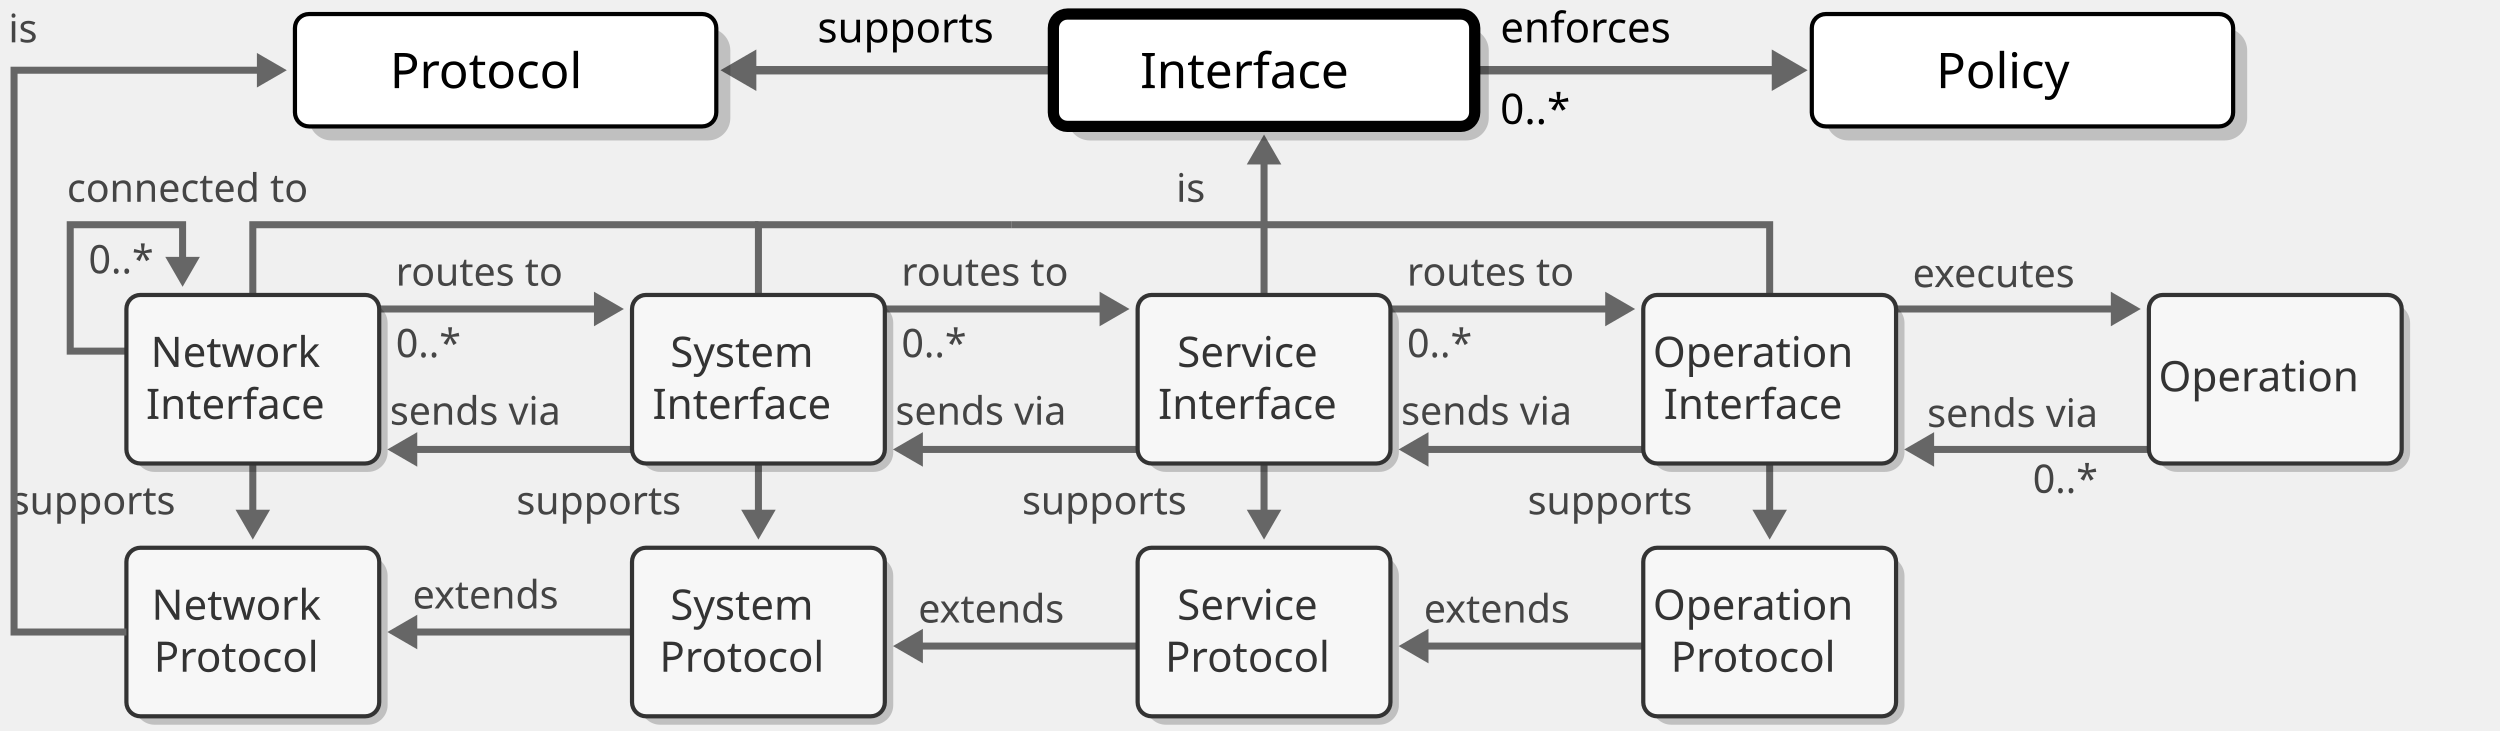
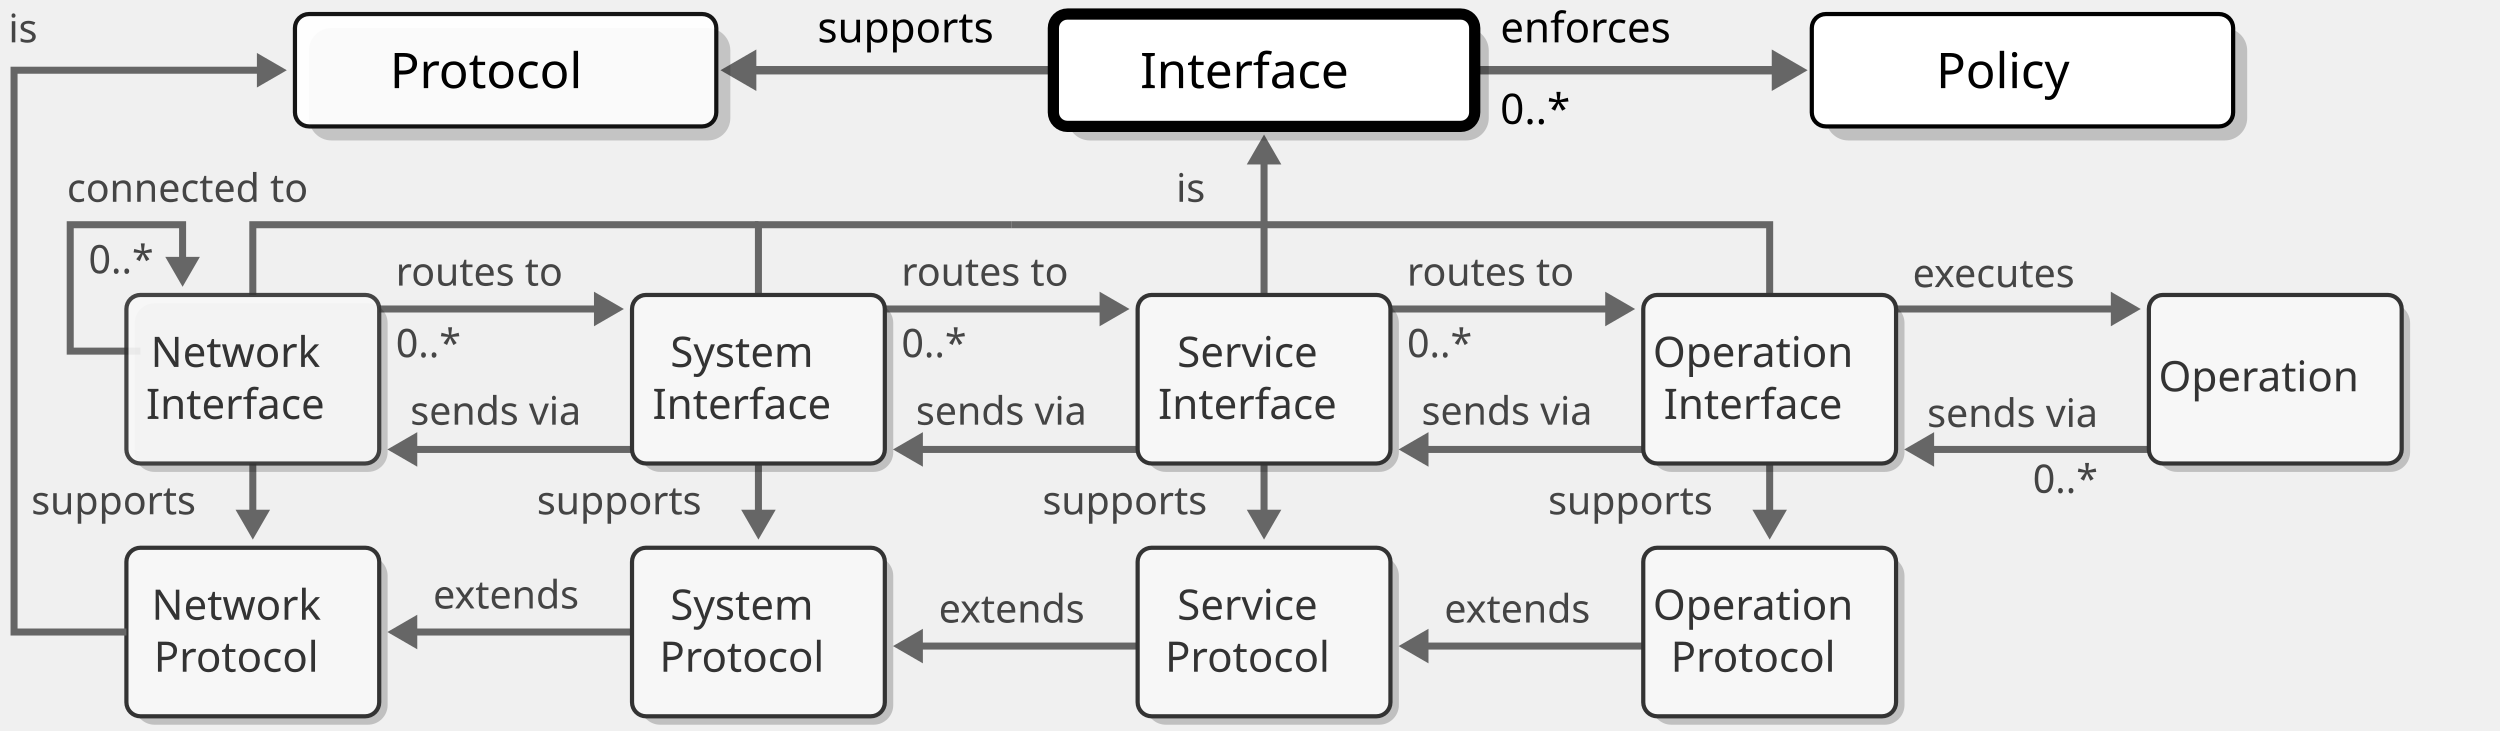
- <svg xmlns="http://www.w3.org/2000/svg" xmlns:xlink="http://www.w3.org/1999/xlink" width="178mm" height="52mm" version="1.1" viewBox="0 0 178 52" id="svg162">
+ <svg xmlns="http://www.w3.org/2000/svg" width="178mm" height="52mm" version="1.1" viewBox="0 0 178 52" id="svg162">
  <defs id="defs5">
    <marker id="a" overflow="visible" orient="auto">
      <path transform="scale(0.4)" d="M 5.77,0 -2.88,5 V -5 Z" fill="context-stroke" fill-rule="evenodd" stroke="context-stroke" stroke-width="1pt" id="path2" />
    </marker>
    <marker id="e" overflow="visible" orient="auto">
      <path transform="scale(0.4)" d="M 5.77,0 -2.88,5 V -5 Z" fill="context-stroke" fill-rule="evenodd" stroke="context-stroke" stroke-width="1pt" id="path824" />
    </marker>
    <marker id="a-2" overflow="visible" orient="auto">
      <path transform="scale(0.4)" d="M 5.77,0 -2.88,5 V -5 Z" fill="context-stroke" fill-rule="evenodd" stroke="context-stroke" stroke-width="1pt" id="path2-3" />
    </marker>
    <marker id="a-3" overflow="visible" orient="auto">
      <path transform="scale(0.4)" d="M 5.77,0 -2.88,5 V -5 Z" fill="context-stroke" fill-rule="evenodd" stroke="context-stroke" stroke-width="1pt" id="path2-2" />
    </marker>
    <marker id="e-0" overflow="visible" orient="auto">
      <path transform="scale(0.4)" d="M 5.77,0 -2.88,5 V -5 Z" fill="context-stroke" fill-rule="evenodd" stroke="context-stroke" stroke-width="1pt" id="path824-9" />
    </marker>
    <marker id="a-7" overflow="visible" orient="auto">
      <path transform="scale(0.4)" d="M 5.77,0 -2.88,5 V -5 Z" fill="context-stroke" fill-rule="evenodd" stroke="context-stroke" stroke-width="1pt" id="path2-5" />
    </marker>
    <marker id="marker25589" overflow="visible" orient="auto">
      <path transform="scale(0.4)" d="M 5.77,0 -2.88,5 V -5 Z" fill="context-stroke" fill-rule="evenodd" stroke="context-stroke" stroke-width="1pt" id="path25587" />
    </marker>
    <marker id="a-0" overflow="visible" orient="auto">
      <path transform="scale(0.4)" d="M 5.77,0 -2.88,5 V -5 Z" fill="context-stroke" fill-rule="evenodd" stroke="context-stroke" stroke-width="1pt" id="path2-8" />
    </marker>
    <marker id="e-0-3" overflow="visible" orient="auto">
      <path transform="scale(0.4)" d="M 5.77,0 -2.88,5 V -5 Z" fill="context-stroke" fill-rule="evenodd" stroke="context-stroke" stroke-width="1pt" id="path824-9-9" />
    </marker>
    <marker id="a-35" overflow="visible" orient="auto">
      <path transform="scale(0.4)" d="M 5.77,0 -2.88,5 V -5 Z" fill="context-stroke" fill-rule="evenodd" stroke="context-stroke" stroke-width="1pt" id="path2-22" />
    </marker>
    <marker id="a-9" overflow="visible" orient="auto">
      <path transform="scale(0.4)" d="M 5.77,0 -2.88,5 V -5 Z" fill="context-stroke" fill-rule="evenodd" stroke="context-stroke" stroke-width="1pt" id="path2-7" />
    </marker>
    <marker id="marker6176" overflow="visible" orient="auto">
      <path transform="scale(0.4)" d="M 5.77,0 -2.88,5 V -5 Z" fill="context-stroke" fill-rule="evenodd" stroke="context-stroke" stroke-width="1pt" id="path6174" />
    </marker>
    <marker id="a-95" overflow="visible" orient="auto">
      <path transform="scale(0.4)" d="M 5.77,0 -2.88,5 V -5 Z" fill="context-stroke" fill-rule="evenodd" stroke="context-stroke" stroke-width="1pt" id="path2-33" />
    </marker>
    <marker id="a-36" overflow="visible" orient="auto">
      <path transform="scale(0.4)" d="M 5.77,0 -2.88,5 V -5 Z" fill="context-stroke" fill-rule="evenodd" stroke="context-stroke" stroke-width="1pt" id="path2-75" />
    </marker>
  </defs>
  <path d="m 10,25 h -5 V 16 H 13 v 3" marker-end="url(#a-36)" id="path31579-3" style="fill:none;stroke:#666666;stroke-width:0.5;stroke-miterlimit:4;stroke-dasharray:none;marker-end:url(#a-36)" />
  <path d="M 153,32 137,32" marker-end="url(#a-9)" id="path38322-3" style="fill:none;stroke:#666666;stroke-width:0.5;stroke-miterlimit:4;stroke-dasharray:none;marker-end:url(#a-9)" />
  <text x="153.524" y="30.4" style="font-size:2.8px;line-height:1.25;font-family:sans-serif;stroke-width:0.265" xml:space="preserve" id="text38326-9">
    <tspan x="151.557" y="30.4" stroke-width="0.265" id="tspan38324-0" style="font-size:2.8px;text-align:end;text-anchor:end;fill:#444444;fill-opacity:1">sends via</tspan>
  </text>
  <path d="M 135,22 151,22" marker-end="url(#a-9)" id="path39140-5" style="fill:none;stroke:#666666;stroke-width:0.5;stroke-miterlimit:4;stroke-dasharray:none;marker-end:url(#a-9)" />
  <text xml:space="preserve" style="font-size:2.8px;line-height:1.25;font-family:sans-serif;stroke-width:0.265" x="136.18" y="20.442" id="text32838-0-3">
    <tspan id="tspan32836-9-2" style="font-size:2.8px;fill:#454545;fill-opacity:1;stroke-width:0.265" x="136.18" y="20.442">executes</tspan>
  </text>
  <text x="153.524" y="35.087" style="font-size:2.8px;line-height:1.25;font-family:sans-serif;stroke-width:0.265" xml:space="preserve" id="text2628-6">
    <tspan x="151.557" y="35.087" stroke-width="0.265" id="tspan2626-8" style="font-size:2.8px;text-align:end;text-anchor:end;fill:#444444;fill-opacity:1">0..*</tspan>
  </text>
-   <use x="0" y="0" xlink:href="#g43777" id="use43779" transform="translate(36)" width="100%" height="100%" />
-   <use x="0" y="0" xlink:href="#g43763" id="use43767" transform="translate(71.99968,1)" width="100%" height="100%" />
-   <use x="0" y="0" xlink:href="#g43763" id="use43765" transform="translate(36.00043,1)" width="100%" height="100%" />
-   <g id="g43763" transform="translate(0.9997772,0.9999961)">
-     <path d="M 44,44 H 28" marker-end="url(#a)" id="path34350" style="fill:none;stroke:#666666;stroke-width:0.5;stroke-miterlimit:4;stroke-dasharray:none" />
-     <text x="44.373" y="42.324" style="font-size:2.8px;line-height:1.25;font-family:sans-serif;stroke-width:0.265" xml:space="preserve" id="text31583-5">
-       <tspan x="42.405" y="42.324" stroke-width="0.265" id="tspan31581-1" style="font-size:2.8px;text-align:end;text-anchor:end;fill:#444444;fill-opacity:1">extends</tspan>
-     </text>
-   </g>
-   <g id="g43777" transform="translate(0.9998902,2.000003)">
-     <path d="m 44,30 -16,3e-6" marker-end="url(#a)" id="path38322" style="fill:none;stroke:#666666;stroke-width:0.5;stroke-miterlimit:4;stroke-dasharray:none" />
-     <text x="44.525" y="28.239" style="font-size:2.8px;line-height:1.25;font-family:sans-serif;stroke-width:0.265" xml:space="preserve" id="text38326">
-       <tspan x="42.557" y="28.239" stroke-width="0.265" id="tspan38324" style="font-size:2.8px;text-align:end;text-anchor:end;fill:#444444;fill-opacity:1">sends via</tspan>
-     </text>
-     <path d="m 26,20 16,-3e-6" marker-end="url(#a)" id="path39140" style="fill:none;stroke:#666666;stroke-width:0.5;stroke-miterlimit:4;stroke-dasharray:none" />
-     <text xml:space="preserve" style="font-size:2.8px;line-height:1.25;font-family:sans-serif;stroke-width:0.265" x="27.18" y="23.427" id="text32838-7">
-       <tspan id="tspan32836-2" style="font-size:2.8px;fill:#454545;fill-opacity:1;stroke-width:0.265" x="27.18" y="23.427">0..*</tspan>
-     </text>
-     <text xml:space="preserve" style="font-size:2.8px;line-height:1.25;font-family:sans-serif;stroke-width:0.265" x="27.18" y="18.335" id="text32838-0">
-       <tspan id="tspan32836-9" style="font-size:2.8px;fill:#454545;fill-opacity:1;stroke-width:0.265" x="27.18" y="18.335">routes to</tspan>
-     </text>
-   </g>
-   <use x="0" y="0" xlink:href="#g43777" id="use43781" transform="translate(71.99968)" width="100%" height="100%" />
-   <g id="g33611" transform="translate(-1.00022,2)">
-     <path d="m 19,31 v 4" marker-end="url(#a)" id="path31579" style="fill:none;stroke:#666666;stroke-width:0.5;stroke-miterlimit:4;stroke-dasharray:none" />
-     <text x="19.096" y="34.618" style="font-size:2.8px;line-height:1.25;font-family:sans-serif;stroke-width:0.265" xml:space="preserve" id="text31583">
-       <tspan x="17.129" y="34.618" stroke-width="0.265" id="tspan31581" style="font-size:2.8px;text-align:end;text-anchor:end;fill:#444444;fill-opacity:1">supports</tspan>
-     </text>
-   </g>
-   <use x="0" y="0" xlink:href="#g33611" id="use33613" transform="translate(36.00011)" width="100%" height="100%" />
-   <use x="0" y="0" xlink:href="#g33611" id="use33615" transform="translate(72)" width="100%" height="100%" />
-   <use x="0" y="0" xlink:href="#g33611" id="use33617" transform="translate(108.0001)" width="100%" height="100%" />
+   <path d="M 81,32 65,32" marker-end="url(#a)" id="path1379" style="fill:none;stroke:#666666;stroke-width:0.5;stroke-miterlimit:4;stroke-dasharray:none" />
+   <text x="81.524" y="30.239" style="font-size:2.8px;line-height:1.25;font-family:sans-serif;stroke-width:0.265" xml:space="preserve" id="text1383">
+     <tspan x="79.557" y="30.239" stroke-width="0.265" id="tspan1381" style="font-size:2.8px;text-align:end;text-anchor:end;fill:#444444;fill-opacity:1">sends via</tspan>
+   </text>
+   <path d="m 63,22 16,-3e-6" marker-end="url(#a)" id="path1385" style="fill:none;stroke:#666666;stroke-width:0.5;stroke-miterlimit:4;stroke-dasharray:none" />
+   <text xml:space="preserve" style="font-size:2.8px;line-height:1.25;font-family:sans-serif;stroke-width:0.265" x="64.18" y="25.427" id="text1389">
+     <tspan id="tspan1387" style="font-size:2.8px;fill:#454545;fill-opacity:1;stroke-width:0.265" x="64.18" y="25.427">0..*</tspan>
+   </text>
+   <text xml:space="preserve" style="font-size:2.8px;line-height:1.25;font-family:sans-serif;stroke-width:0.265" x="64.18" y="20.335" id="text1393">
+     <tspan id="tspan1391" style="font-size:2.8px;fill:#454545;fill-opacity:1;stroke-width:0.265" x="64.18" y="20.335">routes to</tspan>
+   </text>
+   <path d="M 117,46 H 100.999" marker-end="url(#a)" id="path1371" style="fill:none;stroke:#666666;stroke-width:0.5;stroke-miterlimit:4;stroke-dasharray:none" />
+   <text x="117.372" y="44.324" style="font-size:2.8px;line-height:1.25;font-family:sans-serif;stroke-width:0.265" xml:space="preserve" id="text1375">
+     <tspan x="115.405" y="44.324" stroke-width="0.265" id="tspan1373" style="font-size:2.8px;text-align:end;text-anchor:end;fill:#444444;fill-opacity:1">extends</tspan>
+   </text>
+   <path d="M 81,46 H 65" marker-end="url(#a)" id="path1363" style="fill:none;stroke:#666666;stroke-width:0.5;stroke-miterlimit:4;stroke-dasharray:none" />
+   <text x="81.373" y="44.324" style="font-size:2.8px;line-height:1.25;font-family:sans-serif;stroke-width:0.265" xml:space="preserve" id="text1367">
+     <tspan x="79.406" y="44.324" stroke-width="0.265" id="tspan1365" style="font-size:2.8px;text-align:end;text-anchor:end;fill:#444444;fill-opacity:1">extends</tspan>
+   </text>
+   <path d="M 45,45 H 29" marker-end="url(#a)" id="path34350" style="fill:none;stroke:#666666;stroke-width:0.5;stroke-miterlimit:4;stroke-dasharray:none" />
+   <text x="45.372" y="43.324" style="font-size:2.8px;line-height:1.25;font-family:sans-serif;stroke-width:0.265" xml:space="preserve" id="text31583-5">
+     <tspan x="43.405" y="43.324" stroke-width="0.265" id="tspan31581-1" style="font-size:2.8px;text-align:end;text-anchor:end;fill:#444444;fill-opacity:1">extends</tspan>
+   </text>
+   <path d="M 45,32 29,32" marker-end="url(#a)" id="path38322" style="fill:none;stroke:#666666;stroke-width:0.5;stroke-miterlimit:4;stroke-dasharray:none" />
+   <text x="45.524" y="30.239" style="font-size:2.8px;line-height:1.25;font-family:sans-serif;stroke-width:0.265" xml:space="preserve" id="text38326">
+     <tspan x="43.557" y="30.239" stroke-width="0.265" id="tspan38324" style="font-size:2.8px;text-align:end;text-anchor:end;fill:#444444;fill-opacity:1">sends via</tspan>
+   </text>
+   <path d="m 27,22 16,-3e-6" marker-end="url(#a)" id="path39140" style="fill:none;stroke:#666666;stroke-width:0.5;stroke-miterlimit:4;stroke-dasharray:none" />
+   <text xml:space="preserve" style="font-size:2.8px;line-height:1.25;font-family:sans-serif;stroke-width:0.265" x="28.18" y="25.427" id="text32838-7">
+     <tspan id="tspan32836-2" style="font-size:2.8px;fill:#454545;fill-opacity:1;stroke-width:0.265" x="28.18" y="25.427">0..*</tspan>
+   </text>
+   <text xml:space="preserve" style="font-size:2.8px;line-height:1.25;font-family:sans-serif;stroke-width:0.265" x="28.18" y="20.335" id="text32838-0">
+     <tspan id="tspan32836-9" style="font-size:2.8px;fill:#454545;fill-opacity:1;stroke-width:0.265" x="28.18" y="20.335">routes to</tspan>
+   </text>
+   <path d="m 117,32 -16,3e-6" marker-end="url(#a)" id="path1397" style="fill:none;stroke:#666666;stroke-width:0.5;stroke-miterlimit:4;stroke-dasharray:none" />
+   <text x="117.524" y="30.239" style="font-size:2.8px;line-height:1.25;font-family:sans-serif;stroke-width:0.265" xml:space="preserve" id="text1401">
+     <tspan x="115.557" y="30.239" stroke-width="0.265" id="tspan1399" style="font-size:2.8px;text-align:end;text-anchor:end;fill:#444444;fill-opacity:1">sends via</tspan>
+   </text>
+   <path d="M 99,22 115,22" marker-end="url(#a)" id="path1403" style="fill:none;stroke:#666666;stroke-width:0.5;stroke-miterlimit:4;stroke-dasharray:none" />
+   <text xml:space="preserve" style="font-size:2.8px;line-height:1.25;font-family:sans-serif;stroke-width:0.265" x="100.179" y="25.427" id="text1407">
+     <tspan id="tspan1405" style="font-size:2.8px;fill:#454545;fill-opacity:1;stroke-width:0.265" x="100.179" y="25.427">0..*</tspan>
+   </text>
+   <text xml:space="preserve" style="font-size:2.8px;line-height:1.25;font-family:sans-serif;stroke-width:0.265" x="100.179" y="20.335" id="text1411">
+     <tspan id="tspan1409" style="font-size:2.8px;fill:#454545;fill-opacity:1;stroke-width:0.265" x="100.179" y="20.335">routes to</tspan>
+   </text>
+   <path d="m 18,33 v 4" marker-end="url(#a)" id="path31579" style="fill:none;stroke:#666666;stroke-width:0.5;stroke-miterlimit:4;stroke-dasharray:none" />
+   <text x="18.096" y="36.618" style="font-size:2.8px;line-height:1.25;font-family:sans-serif;stroke-width:0.265" xml:space="preserve" id="text31583">
+     <tspan x="16.129" y="36.618" stroke-width="0.265" id="tspan31581" style="font-size:2.8px;text-align:end;text-anchor:end;fill:#444444;fill-opacity:1">supports</tspan>
+   </text>
+   <path d="m 54,33 v 4" marker-end="url(#a)" id="path1766" style="fill:none;stroke:#666666;stroke-width:0.5;stroke-miterlimit:4;stroke-dasharray:none" />
+   <text x="54.096" y="36.618" style="font-size:2.8px;line-height:1.25;font-family:sans-serif;stroke-width:0.265" xml:space="preserve" id="text1770">
+     <tspan x="52.129" y="36.618" stroke-width="0.265" id="tspan1768" style="font-size:2.8px;text-align:end;text-anchor:end;fill:#444444;fill-opacity:1">supports</tspan>
+   </text>
+   <path d="m 90,33 v 4" marker-end="url(#a)" id="path1758" style="fill:none;stroke:#666666;stroke-width:0.5;stroke-miterlimit:4;stroke-dasharray:none" />
+   <text x="90.096" y="36.618" style="font-size:2.8px;line-height:1.25;font-family:sans-serif;stroke-width:0.265" xml:space="preserve" id="text1762">
+     <tspan x="88.129" y="36.618" stroke-width="0.265" id="tspan1760" style="font-size:2.8px;text-align:end;text-anchor:end;fill:#444444;fill-opacity:1">supports</tspan>
+   </text>
+   <path d="m 126,33 v 4" marker-end="url(#a)" id="path1750" style="fill:none;stroke:#666666;stroke-width:0.5;stroke-miterlimit:4;stroke-dasharray:none" />
+   <text x="126.096" y="36.618" style="font-size:2.8px;line-height:1.25;font-family:sans-serif;stroke-width:0.265" xml:space="preserve" id="text1754">
+     <tspan x="124.129" y="36.618" stroke-width="0.265" id="tspan1752" style="font-size:2.8px;text-align:end;text-anchor:end;fill:#444444;fill-opacity:1">supports</tspan>
+   </text>
  <path d="m 90,16 v -5" marker-end="url(#a)" id="path40786" style="fill:none;stroke:#666666;stroke-width:0.5;stroke-miterlimit:4;stroke-dasharray:none" />
-   <g id="g20559" transform="translate(-13)">
-     <path style="fill:none;stroke:#666666;stroke-width:0.5;stroke-linecap:butt;stroke-linejoin:miter;stroke-miterlimit:4;stroke-dasharray:none;stroke-opacity:1" d="M 67,21 V 16 H 85" id="path19244" />
-     <path style="fill:none;stroke:#666666;stroke-width:0.5;stroke-linecap:butt;stroke-linejoin:miter;stroke-miterlimit:4;stroke-dasharray:none;stroke-opacity:1" d="m 31,21 v -5 h 36" id="path19359" />
-   </g>
-   <use x="0" y="0" xlink:href="#g20559" id="use20561" transform="matrix(-1,0,0,1,144,-1.6e-7)" width="100%" height="100%" />
-   <use x="0" y="0" xlink:href="#path12781" id="use15604" transform="matrix(-1,0,0,1,180,4.9999999e-8)" width="100%" height="100%" />
+   <path style="fill:none;stroke:#666666;stroke-width:0.5;stroke-linecap:butt;stroke-linejoin:miter;stroke-miterlimit:4;stroke-dasharray:none;stroke-opacity:1" d="M 54,21 V 16 H 72" id="path19244" />
+   <path style="fill:none;stroke:#666666;stroke-width:0.5;stroke-linecap:butt;stroke-linejoin:miter;stroke-miterlimit:4;stroke-dasharray:none;stroke-opacity:1" d="M 18,21 V 16 H 54" id="path19359" />
+   <g id="use20561" transform="matrix(-1,0,0,1,157,-1.6e-7)">
+     <path style="fill:none;stroke:#666666;stroke-width:0.5;stroke-linecap:butt;stroke-linejoin:miter;stroke-miterlimit:4;stroke-dasharray:none;stroke-opacity:1" d="M 67,21 V 16 H 85" id="path2760" />
+     <path style="fill:none;stroke:#666666;stroke-width:0.5;stroke-linecap:butt;stroke-linejoin:miter;stroke-miterlimit:4;stroke-dasharray:none;stroke-opacity:1" d="m 31,21 v -5 h 36" id="path2762" />
+   </g>
+   <path d="m 105,5 22,1.3e-6" marker-end="url(#a)" id="use15604" style="fill:none;stroke:#666666;stroke-width:0.6;stroke-miterlimit:4;stroke-dasharray:none" />
  <text x="89.962" y="14.37" style="font-size:2.8px;line-height:1.25;font-family:sans-serif;stroke-width:0.265" xml:space="preserve" id="text1420">
    <tspan x="87.994" y="14.37" stroke-width="0.265" id="tspan1418" style="font-size:2.8px;text-align:end;text-anchor:end;fill:#444444;fill-opacity:1">is</tspan>
  </text>
  <path d="M 75,5 53,5" marker-end="url(#a)" id="path12781" style="fill:none;stroke:#666666;stroke-width:0.6;stroke-miterlimit:4;stroke-dasharray:none" />
  <text xml:space="preserve" style="font-size:3px;line-height:1.25;font-family:sans-serif;stroke-width:0.265" x="106.819" y="8.819" id="text12795">
    <tspan id="tspan12793" style="stroke-width:0.265" x="106.819" y="8.819">0..*</tspan>
  </text>
-   <use x="0" y="0" xlink:href="#g8971" id="use9235" transform="translate(36)" width="100%" height="100%" />
-   <g id="g8971" transform="translate(-106,20)">
-     <rect id="rect8967" x="115.6" y="1.6" width="18" height="12" rx="1.4" fill="none" opacity="0.913" stroke="#000000" stroke-linejoin="round" stroke-width="0.333" style="opacity:1;fill:#000000;fill-opacity:0.2;stroke:none;stroke-width:0.3;stroke-miterlimit:4;stroke-dasharray:none;stroke-opacity:1" />
-     <rect id="rect8969" x="115" y="1" width="18" height="12" rx="1" fill="none" opacity="0.913" stroke="#000000" stroke-linejoin="round" stroke-width="0.333" style="opacity:1;fill:#f7f7f7;fill-opacity:1;stroke:#333333;stroke-width:0.3;stroke-miterlimit:4;stroke-dasharray:none;stroke-opacity:1" />
-   </g>
+   <g id="use9235" transform="translate(-70,20)">
+     <rect id="rect2754" x="115.6" y="1.6" width="18" height="12" rx="1.4" fill="none" opacity="0.913" stroke="#000000" stroke-linejoin="round" stroke-width="0.333" style="opacity:1;fill:#000000;fill-opacity:0.2;stroke:none;stroke-width:0.3;stroke-miterlimit:4;stroke-dasharray:none;stroke-opacity:1" />
+     <rect id="rect2756" x="115" y="1" width="18" height="12" rx="1" fill="none" opacity="0.913" stroke="#000000" stroke-linejoin="round" stroke-width="0.333" style="opacity:1;fill:#f7f7f7;fill-opacity:1;stroke:#333333;stroke-width:0.3;stroke-miterlimit:4;stroke-dasharray:none;stroke-opacity:1" />
+   </g>
+   <rect id="rect8967" x="9.6" y="21.6" width="18" height="12" rx="1.4" fill="none" opacity="0.913" stroke="#000000" stroke-linejoin="round" stroke-width="0.333" style="fill:#000000;fill-opacity:0.2;stroke:none;stroke-width:0.3;stroke-miterlimit:4;stroke-dasharray:none;stroke-opacity:1" />
+   <rect id="rect8969" x="9" y="21" width="18" height="12" rx="1" fill="none" opacity="0.913" stroke="#000000" stroke-linejoin="round" stroke-width="0.333" style="fill:#f7f7f7;fill-opacity:1;stroke:#333333;stroke-width:0.3;stroke-miterlimit:4;stroke-dasharray:none;stroke-opacity:1" />
  <rect id="rect32088" x="76" y="2" width="30" height="8" rx="1.6" fill="none" opacity="0.913" stroke="#000000" stroke-linejoin="round" stroke-width="0.333" style="opacity:1;fill:#000000;fill-opacity:0.2;stroke:none;stroke-width:0.8;stroke-miterlimit:4;stroke-dasharray:none" />
  <rect id="rect45004" x="75" y="1" width="30" height="8" rx="1" fill="none" opacity="0.913" stroke="#000000" stroke-linejoin="round" stroke-width="0.333" style="opacity:1;fill:#ffffff;fill-opacity:1;stroke-width:0.8;stroke-miterlimit:4;stroke-dasharray:none" />
-   <g id="g12301" transform="translate(-7)">
-     <rect id="rect12189" x="29" y="2" width="30" height="8" rx="1.6" fill="none" opacity="0.913" stroke="#000000" stroke-linejoin="round" stroke-width="0.333" style="opacity:1;fill:#000000;fill-opacity:0.2;stroke:none;stroke-width:0.8;stroke-miterlimit:4;stroke-dasharray:none" />
-     <rect id="rect12191" x="28" y="1" width="30" height="8" rx="1" fill="none" opacity="0.913" stroke="#000000" stroke-linejoin="round" stroke-width="0.333" style="opacity:1;fill:#ffffff;fill-opacity:1;stroke-width:0.3;stroke-miterlimit:4;stroke-dasharray:none" />
-   </g>
+   <rect id="rect12189" x="22" y="2" width="30" height="8" rx="1.6" fill="none" opacity="0.913" stroke="#000000" stroke-linejoin="round" stroke-width="0.333" style="fill:#000000;fill-opacity:0.2;stroke:none;stroke-width:0.8;stroke-miterlimit:4;stroke-dasharray:none" />
+   <rect id="rect12191" x="21" y="1" width="30" height="8" rx="1" fill="none" opacity="0.913" stroke="#000000" stroke-linejoin="round" stroke-width="0.333" style="fill:#ffffff;fill-opacity:1;stroke-width:0.3;stroke-miterlimit:4;stroke-dasharray:none" />
  <text x="89.968" y="6.272" font-size="3.5px" style="line-height:1.25;font-family:sans-serif;stroke-width:0.265" xml:space="preserve" id="text44012">
    <tspan x="89.968" y="6.272" font-size="3.5px" stroke-width="0.265" text-align="center" text-anchor="middle" id="tspan44010">Interface</tspan>
  </text>
  <text x="53.989" y="26.124" font-size="3.5px" style="font-size:3px;line-height:1.25;font-family:sans-serif;stroke-width:0.265" xml:space="preserve" id="text4891">
    <tspan x="53.989" y="26.124" font-size="3.5px" stroke-width="0.265" text-align="center" text-anchor="middle" id="tspan4889" style="font-size:3px;fill:#333333;fill-opacity:1">System</tspan>
  </text>
  <text x="17.927" y="26.124" font-size="3.5px" style="font-size:3px;line-height:1.25;font-family:sans-serif;stroke-width:0.265" xml:space="preserve" id="text33582">
    <tspan x="17.927" y="26.124" font-size="3.5px" stroke-width="0.265" text-align="center" text-anchor="middle" id="tspan33580" style="font-size:3px;fill:#333333;fill-opacity:1">Network</tspan>
  </text>
-   <use x="0" y="0" xlink:href="#g12301" id="use13531" transform="translate(108)" width="100%" height="100%" />
+   <g id="use13531" transform="translate(101)">
+     <rect id="rect2748" x="29" y="2" width="30" height="8" rx="1.6" fill="none" opacity="0.913" stroke="#000000" stroke-linejoin="round" stroke-width="0.333" style="opacity:1;fill:#000000;fill-opacity:0.2;stroke:none;stroke-width:0.8;stroke-miterlimit:4;stroke-dasharray:none" />
+     <rect id="rect2750" x="28" y="1" width="30" height="8" rx="1" fill="none" opacity="0.913" stroke="#000000" stroke-linejoin="round" stroke-width="0.333" style="opacity:1;fill:#ffffff;fill-opacity:1;stroke-width:0.3;stroke-miterlimit:4;stroke-dasharray:none" />
+   </g>
  <text x="35.968" y="6.272" font-size="3.5px" style="line-height:1.25;font-family:sans-serif;stroke-width:0.265" xml:space="preserve" id="text12195">
    <tspan x="35.968" y="6.272" font-size="3.5px" stroke-width="0.265" text-align="center" text-anchor="middle" id="tspan12193">Protocol</tspan>
  </text>
  <text x="143.968" y="6.272" font-size="3.5px" style="line-height:1.25;font-family:sans-serif;stroke-width:0.265" xml:space="preserve" id="text13535">
    <tspan x="143.968" y="6.272" font-size="3.5px" stroke-width="0.265" text-align="center" text-anchor="middle" id="tspan13533">Policy</tspan>
  </text>
  <text xml:space="preserve" style="font-size:3px;line-height:1.25;font-family:sans-serif;stroke-width:0.265" x="106.819" y="3.014" id="text14483">
    <tspan id="tspan14481" style="stroke-width:0.265" x="106.819" y="3.014">enforces</tspan>
  </text>
  <text xml:space="preserve" style="font-size:3px;line-height:1.25;font-family:sans-serif;stroke-width:0.265" x="73.097" y="3.014" id="text15612">
    <tspan id="tspan15610" style="text-align:end;text-anchor:end;stroke-width:0.265" x="73.097" y="3.014">supports</tspan>
  </text>
-   <use x="0" y="0" xlink:href="#g8971" id="use19036" transform="translate(72)" width="100%" height="100%" />
+   <g id="use19036" transform="translate(-34,20)">
+     <rect id="rect2742" x="115.6" y="1.6" width="18" height="12" rx="1.4" fill="none" opacity="0.913" stroke="#000000" stroke-linejoin="round" stroke-width="0.333" style="opacity:1;fill:#000000;fill-opacity:0.2;stroke:none;stroke-width:0.3;stroke-miterlimit:4;stroke-dasharray:none;stroke-opacity:1" />
+     <rect id="rect2744" x="115" y="1" width="18" height="12" rx="1" fill="none" opacity="0.913" stroke="#000000" stroke-linejoin="round" stroke-width="0.333" style="opacity:1;fill:#f7f7f7;fill-opacity:1;stroke:#333333;stroke-width:0.3;stroke-miterlimit:4;stroke-dasharray:none;stroke-opacity:1" />
+   </g>
  <text x="89.989" y="26.124" font-size="3.5px" style="font-size:3px;line-height:1.25;font-family:sans-serif;stroke-width:0.265" xml:space="preserve" id="text19040">
    <tspan x="89.989" y="26.124" font-size="3.5px" stroke-width="0.265" text-align="center" text-anchor="middle" id="tspan19038" style="font-size:3px;fill:#333333;fill-opacity:1">Service</tspan>
  </text>
-   <use x="0" y="0" xlink:href="#g8971" id="use19042" transform="translate(108)" width="100%" height="100%" />
+   <g id="use19042" transform="translate(2,20)">
+     <rect id="rect2736" x="115.6" y="1.6" width="18" height="12" rx="1.4" fill="none" opacity="0.913" stroke="#000000" stroke-linejoin="round" stroke-width="0.333" style="opacity:1;fill:#000000;fill-opacity:0.2;stroke:none;stroke-width:0.3;stroke-miterlimit:4;stroke-dasharray:none;stroke-opacity:1" />
+     <rect id="rect2738" x="115" y="1" width="18" height="12" rx="1" fill="none" opacity="0.913" stroke="#000000" stroke-linejoin="round" stroke-width="0.333" style="opacity:1;fill:#f7f7f7;fill-opacity:1;stroke:#333333;stroke-width:0.3;stroke-miterlimit:4;stroke-dasharray:none;stroke-opacity:1" />
+   </g>
  <text x="125.989" y="26.124" font-size="3.5px" style="font-size:3px;line-height:1.25;font-family:sans-serif;stroke-width:0.265" xml:space="preserve" id="text19046">
    <tspan x="125.989" y="26.124" font-size="3.5px" stroke-width="0.265" text-align="center" text-anchor="middle" id="tspan19044" style="font-size:3px;fill:#333333;fill-opacity:1">Operation</tspan>
  </text>
  <text x="17.927" y="29.828" font-size="3.5px" style="font-size:3px;line-height:1.25;font-family:sans-serif;stroke-width:0.265" xml:space="preserve" id="text23595">
    <tspan x="17.927" y="29.828" font-size="3.5px" stroke-width="0.265" text-align="center" text-anchor="middle" id="tspan23593" style="font-size:3px;fill:#333333;fill-opacity:1">Interface</tspan>
  </text>
  <text x="53.989" y="29.828" font-size="3.5px" style="font-size:3px;line-height:1.25;font-family:sans-serif;stroke-width:0.265" xml:space="preserve" id="text24913">
    <tspan x="53.989" y="29.828" font-size="3.5px" stroke-width="0.265" text-align="center" text-anchor="middle" id="tspan24911" style="font-size:3px;fill:#333333;fill-opacity:1">Interface</tspan>
  </text>
  <text x="89.989" y="29.828" font-size="3.5px" style="font-size:3px;line-height:1.25;font-family:sans-serif;stroke-width:0.265" xml:space="preserve" id="text24917">
    <tspan x="89.989" y="29.828" font-size="3.5px" stroke-width="0.265" text-align="center" text-anchor="middle" id="tspan24915" style="font-size:3px;fill:#333333;fill-opacity:1">Interface</tspan>
  </text>
  <text x="125.989" y="29.828" font-size="3.5px" style="font-size:3px;line-height:1.25;font-family:sans-serif;stroke-width:0.265" xml:space="preserve" id="text24921">
    <tspan x="125.989" y="29.828" font-size="3.5px" stroke-width="0.265" text-align="center" text-anchor="middle" id="tspan24919" style="font-size:3px;fill:#333333;fill-opacity:1">Interface</tspan>
  </text>
-   <use x="0" y="0" xlink:href="#g8971" id="use28809" transform="translate(35.99989,17.99999)" width="100%" height="100%" />
+   <g id="use28809" transform="translate(-70.00011,38)">
+     <rect id="rect2730" x="115.6" y="1.6" width="18" height="12" rx="1.4" fill="none" opacity="0.913" stroke="#000000" stroke-linejoin="round" stroke-width="0.333" style="opacity:1;fill:#000000;fill-opacity:0.2;stroke:none;stroke-width:0.3;stroke-miterlimit:4;stroke-dasharray:none;stroke-opacity:1" />
+     <rect id="rect2732" x="115" y="1" width="18" height="12" rx="1" fill="none" opacity="0.913" stroke="#000000" stroke-linejoin="round" stroke-width="0.333" style="opacity:1;fill:#f7f7f7;fill-opacity:1;stroke:#333333;stroke-width:0.3;stroke-miterlimit:4;stroke-dasharray:none;stroke-opacity:1" />
+   </g>
  <text x="53.989" y="44.124" font-size="3.5px" style="font-size:3px;line-height:1.25;font-family:sans-serif;stroke-width:0.265" xml:space="preserve" id="text28813">
    <tspan x="53.989" y="44.124" font-size="3.5px" stroke-width="0.265" text-align="center" text-anchor="middle" id="tspan28811" style="font-size:3px;fill:#333333;fill-opacity:1">System</tspan>
  </text>
-   <use x="0" y="0" xlink:href="#g8971" id="use28815" transform="translate(71.99989,17.99999)" width="100%" height="100%" />
+   <g id="use28815" transform="translate(-34.00011,38)">
+     <rect id="rect2724" x="115.6" y="1.6" width="18" height="12" rx="1.4" fill="none" opacity="0.913" stroke="#000000" stroke-linejoin="round" stroke-width="0.333" style="opacity:1;fill:#000000;fill-opacity:0.2;stroke:none;stroke-width:0.3;stroke-miterlimit:4;stroke-dasharray:none;stroke-opacity:1" />
+     <rect id="rect2726" x="115" y="1" width="18" height="12" rx="1" fill="none" opacity="0.913" stroke="#000000" stroke-linejoin="round" stroke-width="0.333" style="opacity:1;fill:#f7f7f7;fill-opacity:1;stroke:#333333;stroke-width:0.3;stroke-miterlimit:4;stroke-dasharray:none;stroke-opacity:1" />
+   </g>
  <text x="89.989" y="44.124" font-size="3.5px" style="font-size:3px;line-height:1.25;font-family:sans-serif;stroke-width:0.265" xml:space="preserve" id="text28819">
    <tspan x="89.989" y="44.124" font-size="3.5px" stroke-width="0.265" text-align="center" text-anchor="middle" id="tspan28817" style="font-size:3px;fill:#333333;fill-opacity:1">Service</tspan>
  </text>
-   <use x="0" y="0" xlink:href="#g8971" id="use28821" transform="translate(107.9999,17.99999)" width="100%" height="100%" />
+   <g id="use28821" transform="translate(1.99989,38)">
+     <rect id="rect2718" x="115.6" y="1.6" width="18" height="12" rx="1.4" fill="none" opacity="0.913" stroke="#000000" stroke-linejoin="round" stroke-width="0.333" style="opacity:1;fill:#000000;fill-opacity:0.2;stroke:none;stroke-width:0.3;stroke-miterlimit:4;stroke-dasharray:none;stroke-opacity:1" />
+     <rect id="rect2720" x="115" y="1" width="18" height="12" rx="1" fill="none" opacity="0.913" stroke="#000000" stroke-linejoin="round" stroke-width="0.333" style="opacity:1;fill:#f7f7f7;fill-opacity:1;stroke:#333333;stroke-width:0.3;stroke-miterlimit:4;stroke-dasharray:none;stroke-opacity:1" />
+   </g>
  <text x="125.989" y="44.124" font-size="3.5px" style="font-size:3px;line-height:1.25;font-family:sans-serif;stroke-width:0.265" xml:space="preserve" id="text28825">
    <tspan x="125.989" y="44.124" font-size="3.5px" stroke-width="0.265" text-align="center" text-anchor="middle" id="tspan28823" style="font-size:3px;fill:#333333;fill-opacity:1">Operation</tspan>
  </text>
  <text x="53.989" y="47.828" font-size="3.5px" style="font-size:3px;line-height:1.25;font-family:sans-serif;stroke-width:0.265" xml:space="preserve" id="text28829">
    <tspan x="53.989" y="47.828" font-size="3.5px" stroke-width="0.265" text-align="center" text-anchor="middle" id="tspan28827" style="font-size:3px;fill:#333333;fill-opacity:1">Protocol</tspan>
  </text>
  <text x="89.989" y="47.828" font-size="3.5px" style="font-size:3px;line-height:1.25;font-family:sans-serif;stroke-width:0.265" xml:space="preserve" id="text28833">
    <tspan x="89.989" y="47.828" font-size="3.5px" stroke-width="0.265" text-align="center" text-anchor="middle" id="tspan28831" style="font-size:3px;fill:#333333;fill-opacity:1">Protocol</tspan>
  </text>
  <text x="125.989" y="47.828" font-size="3.5px" style="font-size:3px;line-height:1.25;font-family:sans-serif;stroke-width:0.265" xml:space="preserve" id="text28837">
    <tspan x="125.989" y="47.828" font-size="3.5px" stroke-width="0.265" text-align="center" text-anchor="middle" id="tspan28835" style="font-size:3px;fill:#333333;fill-opacity:1">Protocol</tspan>
  </text>
-   <use x="0" y="0" xlink:href="#g8971" id="use28839" transform="translate(-2.2015e-4,18)" width="100%" height="100%" />
+   <g id="use28839" transform="translate(-106.0002,38)">
+     <rect id="rect2712" x="115.6" y="1.6" width="18" height="12" rx="1.4" fill="none" opacity="0.913" stroke="#000000" stroke-linejoin="round" stroke-width="0.333" style="opacity:1;fill:#000000;fill-opacity:0.2;stroke:none;stroke-width:0.3;stroke-miterlimit:4;stroke-dasharray:none;stroke-opacity:1" />
+     <rect id="rect2714" x="115" y="1" width="18" height="12" rx="1" fill="none" opacity="0.913" stroke="#000000" stroke-linejoin="round" stroke-width="0.333" style="opacity:1;fill:#f7f7f7;fill-opacity:1;stroke:#333333;stroke-width:0.3;stroke-miterlimit:4;stroke-dasharray:none;stroke-opacity:1" />
+   </g>
  <text x="17.989" y="44.124" font-size="3.5px" style="font-size:3px;line-height:1.25;font-family:sans-serif;stroke-width:0.265" xml:space="preserve" id="text28843">
    <tspan x="17.989" y="44.124" font-size="3.5px" stroke-width="0.265" text-align="center" text-anchor="middle" id="tspan28841" style="font-size:3px;fill:#333333;fill-opacity:1">Network</tspan>
  </text>
  <text x="17.989" y="47.828" font-size="3.5px" style="font-size:3px;line-height:1.25;font-family:sans-serif;stroke-width:0.265" xml:space="preserve" id="text28847">
    <tspan x="17.989" y="47.828" font-size="3.5px" stroke-width="0.265" text-align="center" text-anchor="middle" id="tspan28845" style="font-size:3px;fill:#333333;fill-opacity:1">Protocol</tspan>
  </text>
  <path d="M 9,45 H 1 V 5 H 19" marker-end="url(#a)" id="path34093" style="fill:none;stroke:#666666;stroke-width:0.5;stroke-miterlimit:4;stroke-dasharray:none" />
  <text xml:space="preserve" style="font-size:2.8px;line-height:1.25;font-family:sans-serif;stroke-width:0.265" x="0.605" y="3.014" id="text32838-0-2">
    <tspan id="tspan32836-9-3" style="font-size:2.8px;fill:#454545;fill-opacity:1;stroke-width:0.265" x="0.605" y="3.014">is</tspan>
  </text>
-   <use x="0" y="0" xlink:href="#g8971" id="use8406" transform="translate(144)" width="100%" height="100%" />
+   <g id="use8406" transform="translate(38,20)">
+     <rect id="rect2706" x="115.6" y="1.6" width="18" height="12" rx="1.4" fill="none" opacity="0.913" stroke="#000000" stroke-linejoin="round" stroke-width="0.333" style="opacity:1;fill:#000000;fill-opacity:0.2;stroke:none;stroke-width:0.3;stroke-miterlimit:4;stroke-dasharray:none;stroke-opacity:1" />
+     <rect id="rect2708" x="115" y="1" width="18" height="12" rx="1" fill="none" opacity="0.913" stroke="#000000" stroke-linejoin="round" stroke-width="0.333" style="opacity:1;fill:#f7f7f7;fill-opacity:1;stroke:#333333;stroke-width:0.3;stroke-miterlimit:4;stroke-dasharray:none;stroke-opacity:1" />
+   </g>
  <text x="161.989" y="27.861" font-size="3.5px" style="font-size:3px;line-height:1.25;font-family:sans-serif;stroke-width:0.265" xml:space="preserve" id="text8410">
    <tspan x="161.989" y="27.861" font-size="3.5px" stroke-width="0.265" text-align="center" text-anchor="middle" id="tspan8408" style="font-size:3px;fill:#333333;fill-opacity:1">Operation</tspan>
  </text>
  <text xml:space="preserve" style="font-size:2.8px;line-height:1.25;font-family:sans-serif;stroke-width:0.265" x="4.767" y="14.37" id="text32838-0-5">
    <tspan id="tspan32836-9-6" style="font-size:2.8px;fill:#454545;fill-opacity:1;stroke-width:0.265" x="4.767" y="14.37">connected to</tspan>
  </text>
  <text xml:space="preserve" style="font-size:2.8px;line-height:1.25;font-family:sans-serif;stroke-width:0.265" x="6.299" y="19.457" id="text3809">
    <tspan id="tspan3807" style="font-size:2.8px;fill:#454545;fill-opacity:1;stroke-width:0.265" x="6.299" y="19.457">0..*</tspan>
  </text>
</svg>
